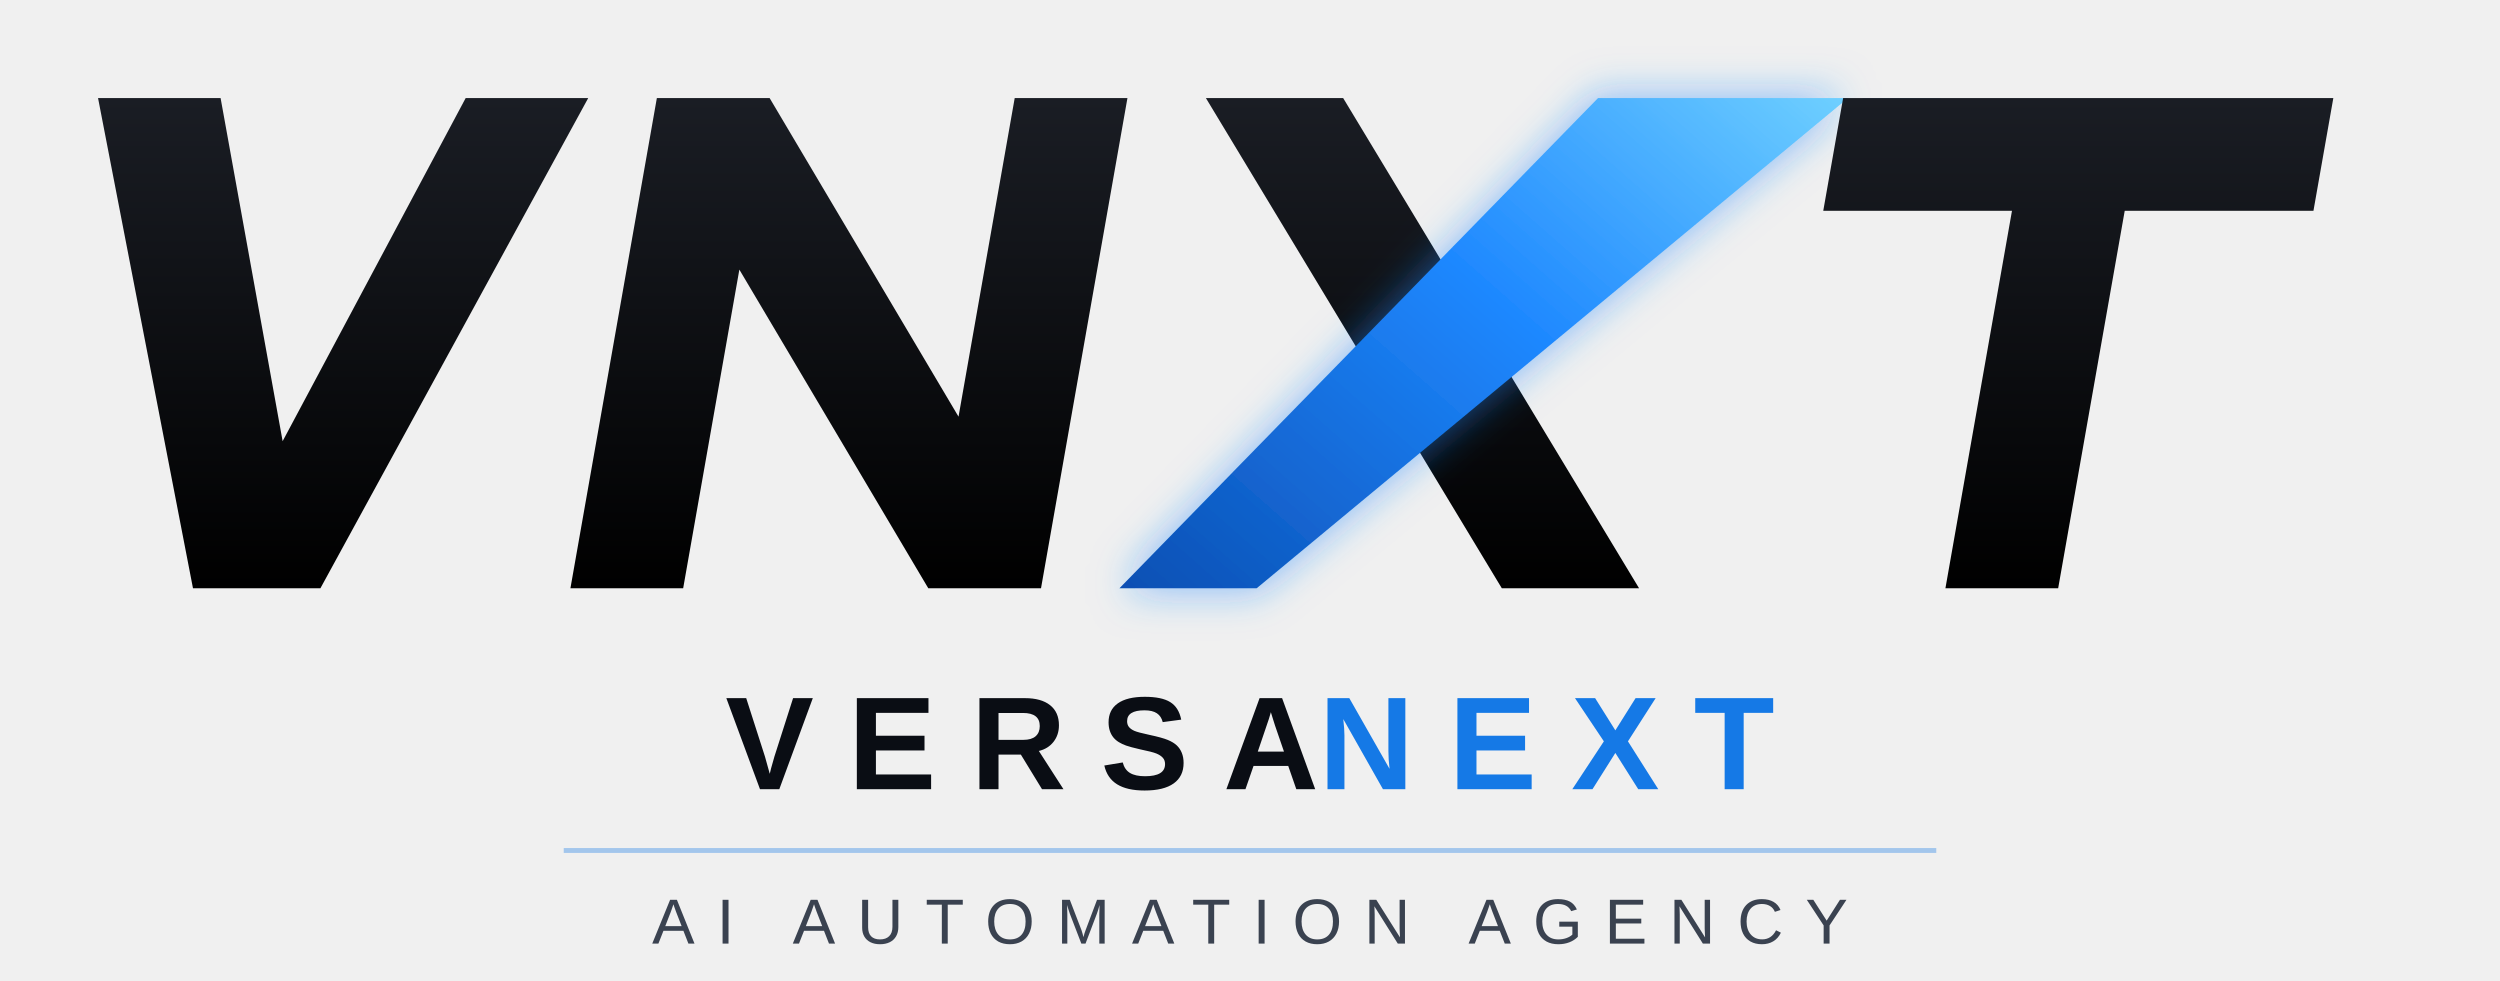
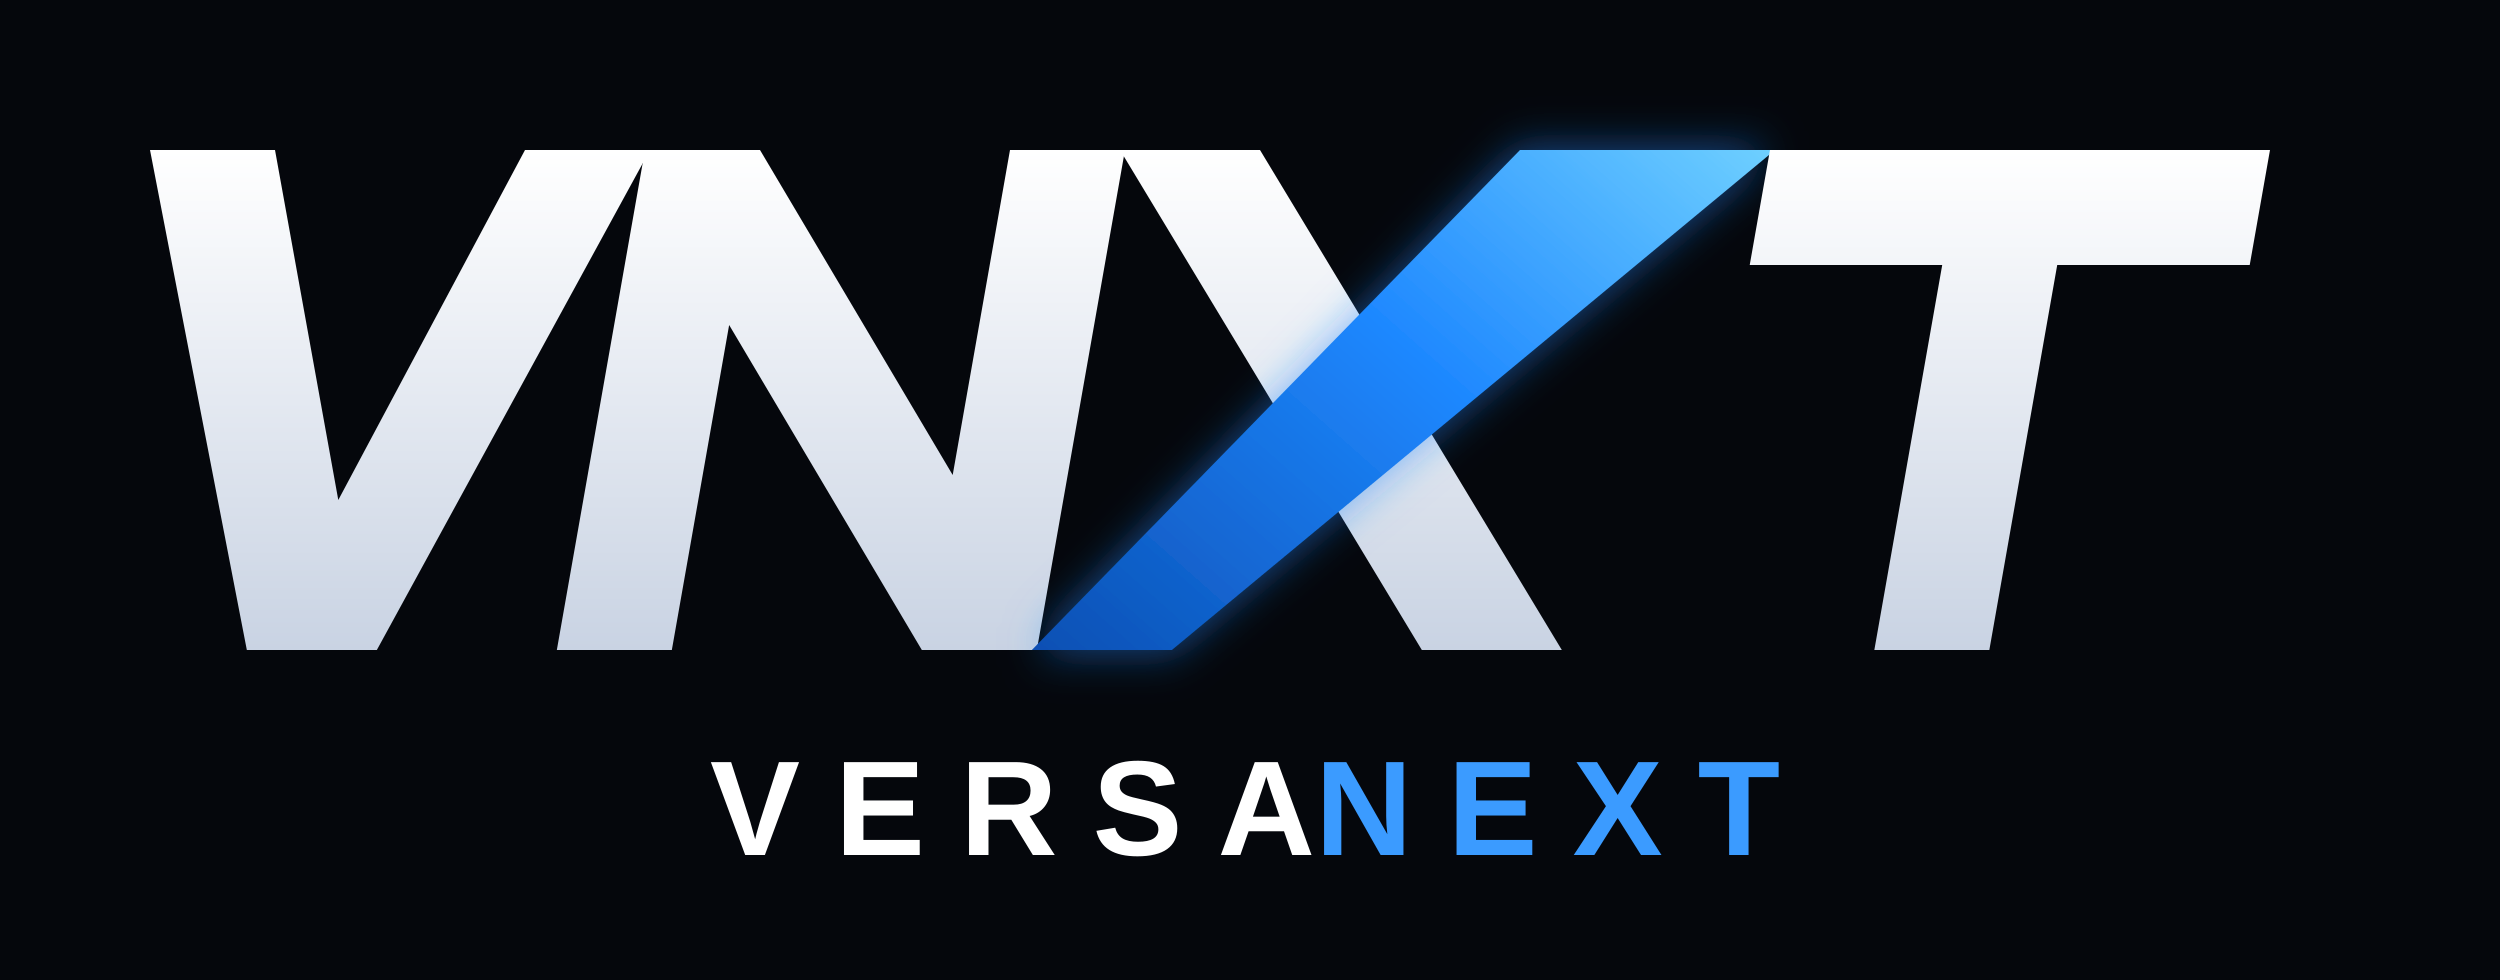
- <svg xmlns="http://www.w3.org/2000/svg" viewBox="-40 -40 1020 400" width="1020" height="400">
+ <svg xmlns="http://www.w3.org/2000/svg" viewBox="-60 -60 1000 392" width="1000" height="392">
  <defs>
    <linearGradient id="bg" x1="0" y1="1" x2="1" y2="0">
      <stop offset="0" stop-color="#0b4fb3" />
      <stop offset=".55" stop-color="#1e88ff" />
      <stop offset="1" stop-color="#6fd0ff" />
    </linearGradient>
    <linearGradient id="kg" x1="0" y1="0" x2="0" y2="1">
-       <stop offset="0" stop-color="#1a1d24" />
-       <stop offset="1" stop-color="#000" />
+       <stop offset="0" stop-color="#ffffff" />
+       <stop offset="1" stop-color="#c9d3e3" />
    </linearGradient>
    <filter id="gl" x="-30%" y="-30%" width="160%" height="160%">
      <feGaussianBlur stdDeviation="9" result="b" />
      <feFlood flood-color="#1e88ff" flood-opacity=".55" />
      <feComposite in2="b" operator="in" />
      <feMerge>
        <feMergeNode />
        <feMergeNode in="SourceGraphic" />
      </feMerge>
    </filter>
  </defs>
+   <rect x="-60" y="-60" width="1000" height="392" fill="#05070c" />
  <g transform="skewX(-10)">
    <polygon fill="url(#kg)" points="0,0 50,0 100,140 150,0 200,0 126,200 74,200" />
-     <polygon fill="url(#kg)" transform="translate(228,0)" points="0,200 0,0 46,0 146,130 146,0 192,0 192,200 146,200 46,70 46,200" />
-     <g transform="translate(452,0)">
+     <polygon fill="url(#kg)" transform="translate(198,0)" points="0,200 0,0 46,0 146,130 146,0 192,0 192,200 146,200 46,70 46,200" />
+     <g transform="translate(388,0)">
      <polygon fill="url(#kg)" points="0,0 56,0 212,200 156,200" />
      <polygon fill="url(#bg)" filter="url(#gl)" points="160,0 262,0 262,0 56,200 0,200" />
      <polygon fill="url(#bg)" opacity=".55" points="268,0 300,0 268,32" />
    </g>
-     <polygon fill="url(#kg)" transform="translate(712,0)" points="0,0 200,0 200,46 123,46 123,200 77,200 77,46 0,46" />
+     <polygon fill="url(#kg)" transform="translate(648,0)" points="0,0 200,0 200,46 123,46 123,200 77,200 77,46 0,46" />
  </g>
-   <text x="470" y="282" text-anchor="middle" font-family="Rubik,Montserrat,Arial,sans-serif" font-weight="600" font-size="54" letter-spacing="14" fill="#0a0d14">VERSA<tspan fill="#1579e6">NEXT</tspan>
+   <text x="438" y="282" text-anchor="middle" font-family="Rubik,Montserrat,Arial,sans-serif" font-weight="600" font-size="54" letter-spacing="14" fill="#ffffff">VERSA<tspan fill="#3b9bff">NEXT</tspan>
  </text>
-   <rect x="190" y="306" width="560" height="2" fill="#1579e6" opacity=".35" />
-   <text x="470" y="345" text-anchor="middle" font-family="Rubik,Montserrat,Arial,sans-serif" font-weight="400" font-size="26" letter-spacing="9" fill="#3a4250">AI AUTOMATION AGENCY</text>
</svg>
